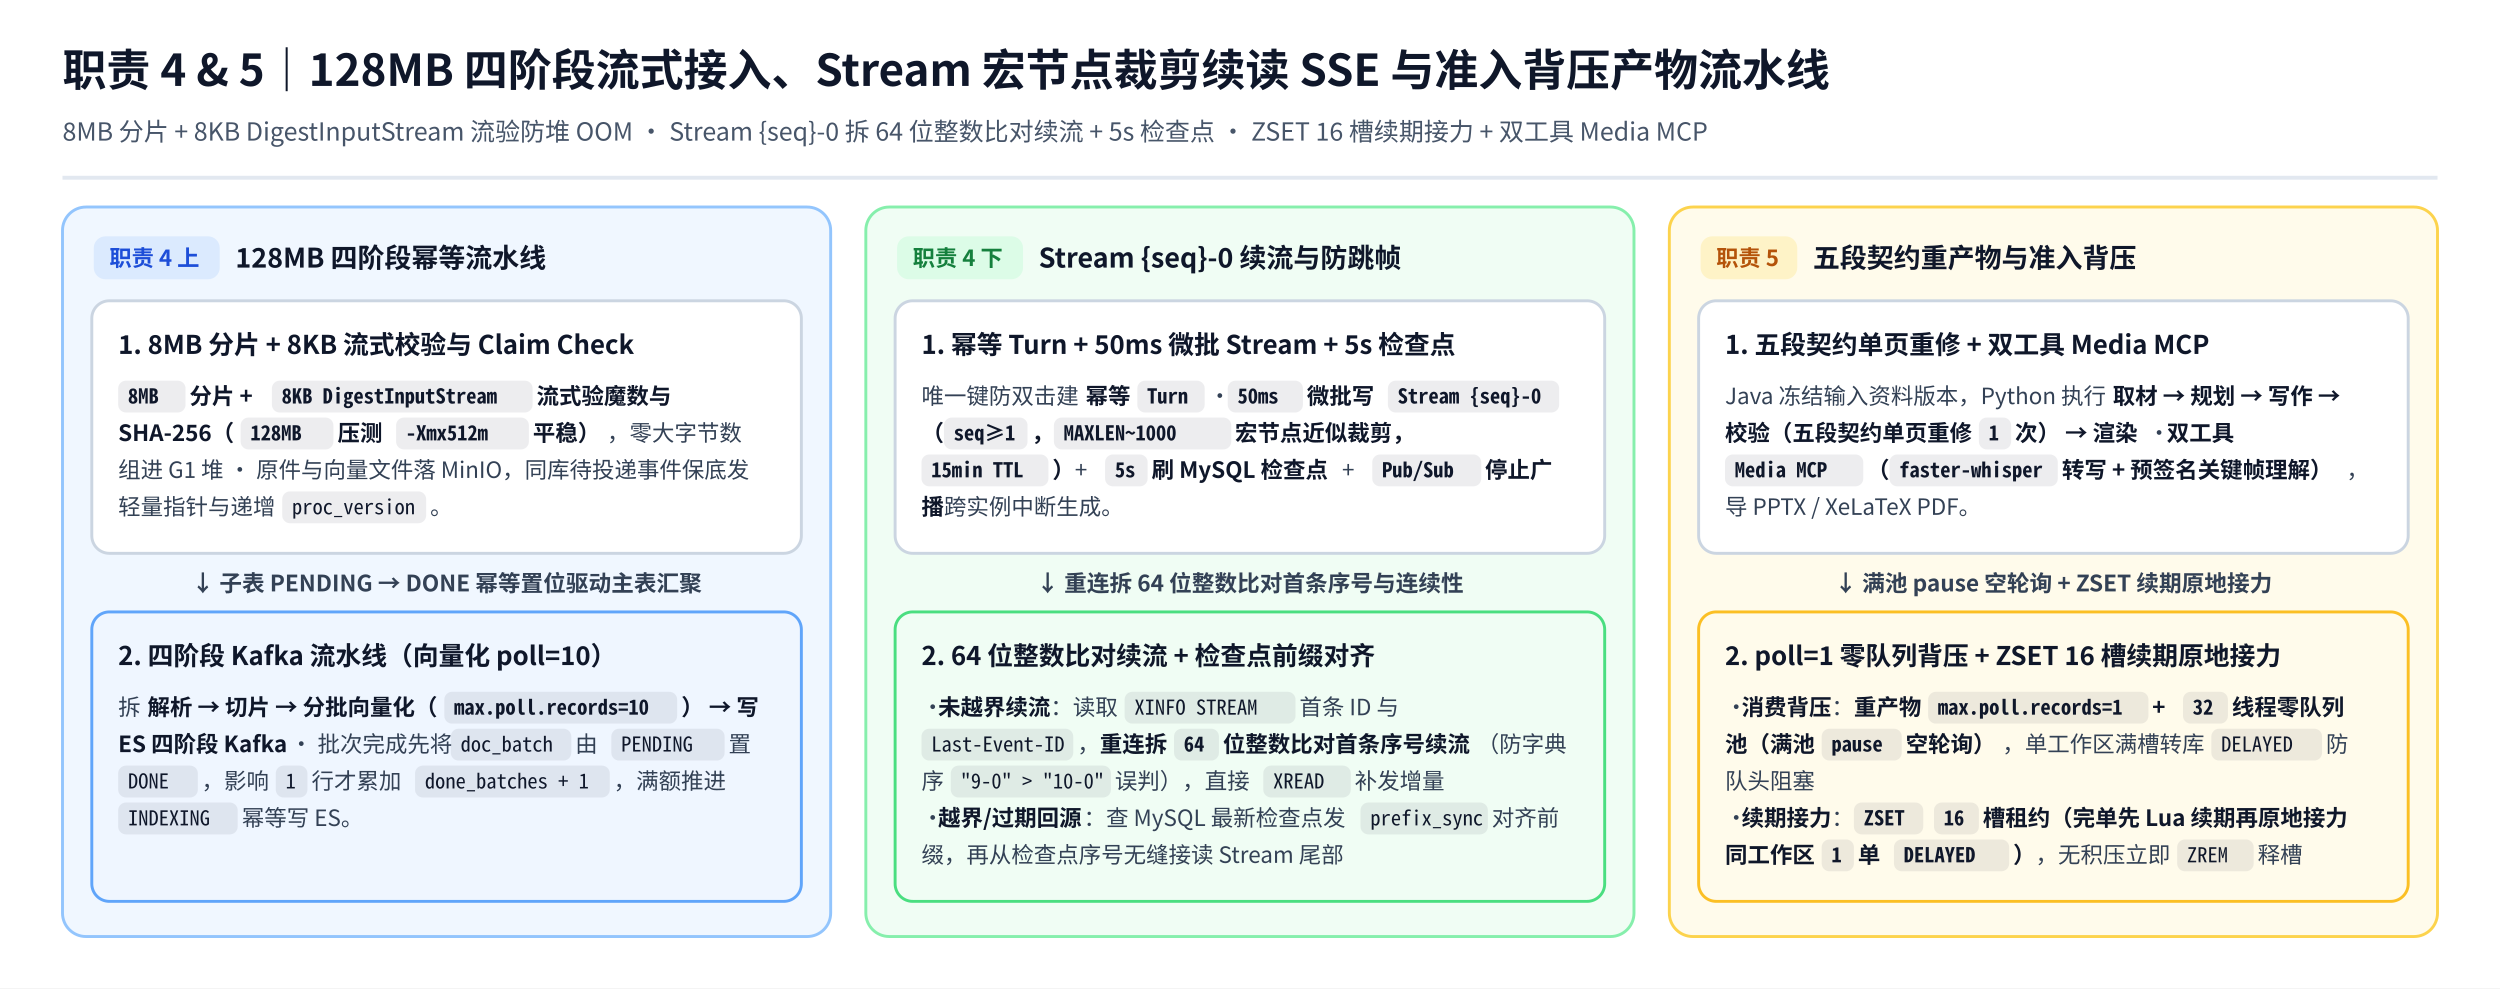
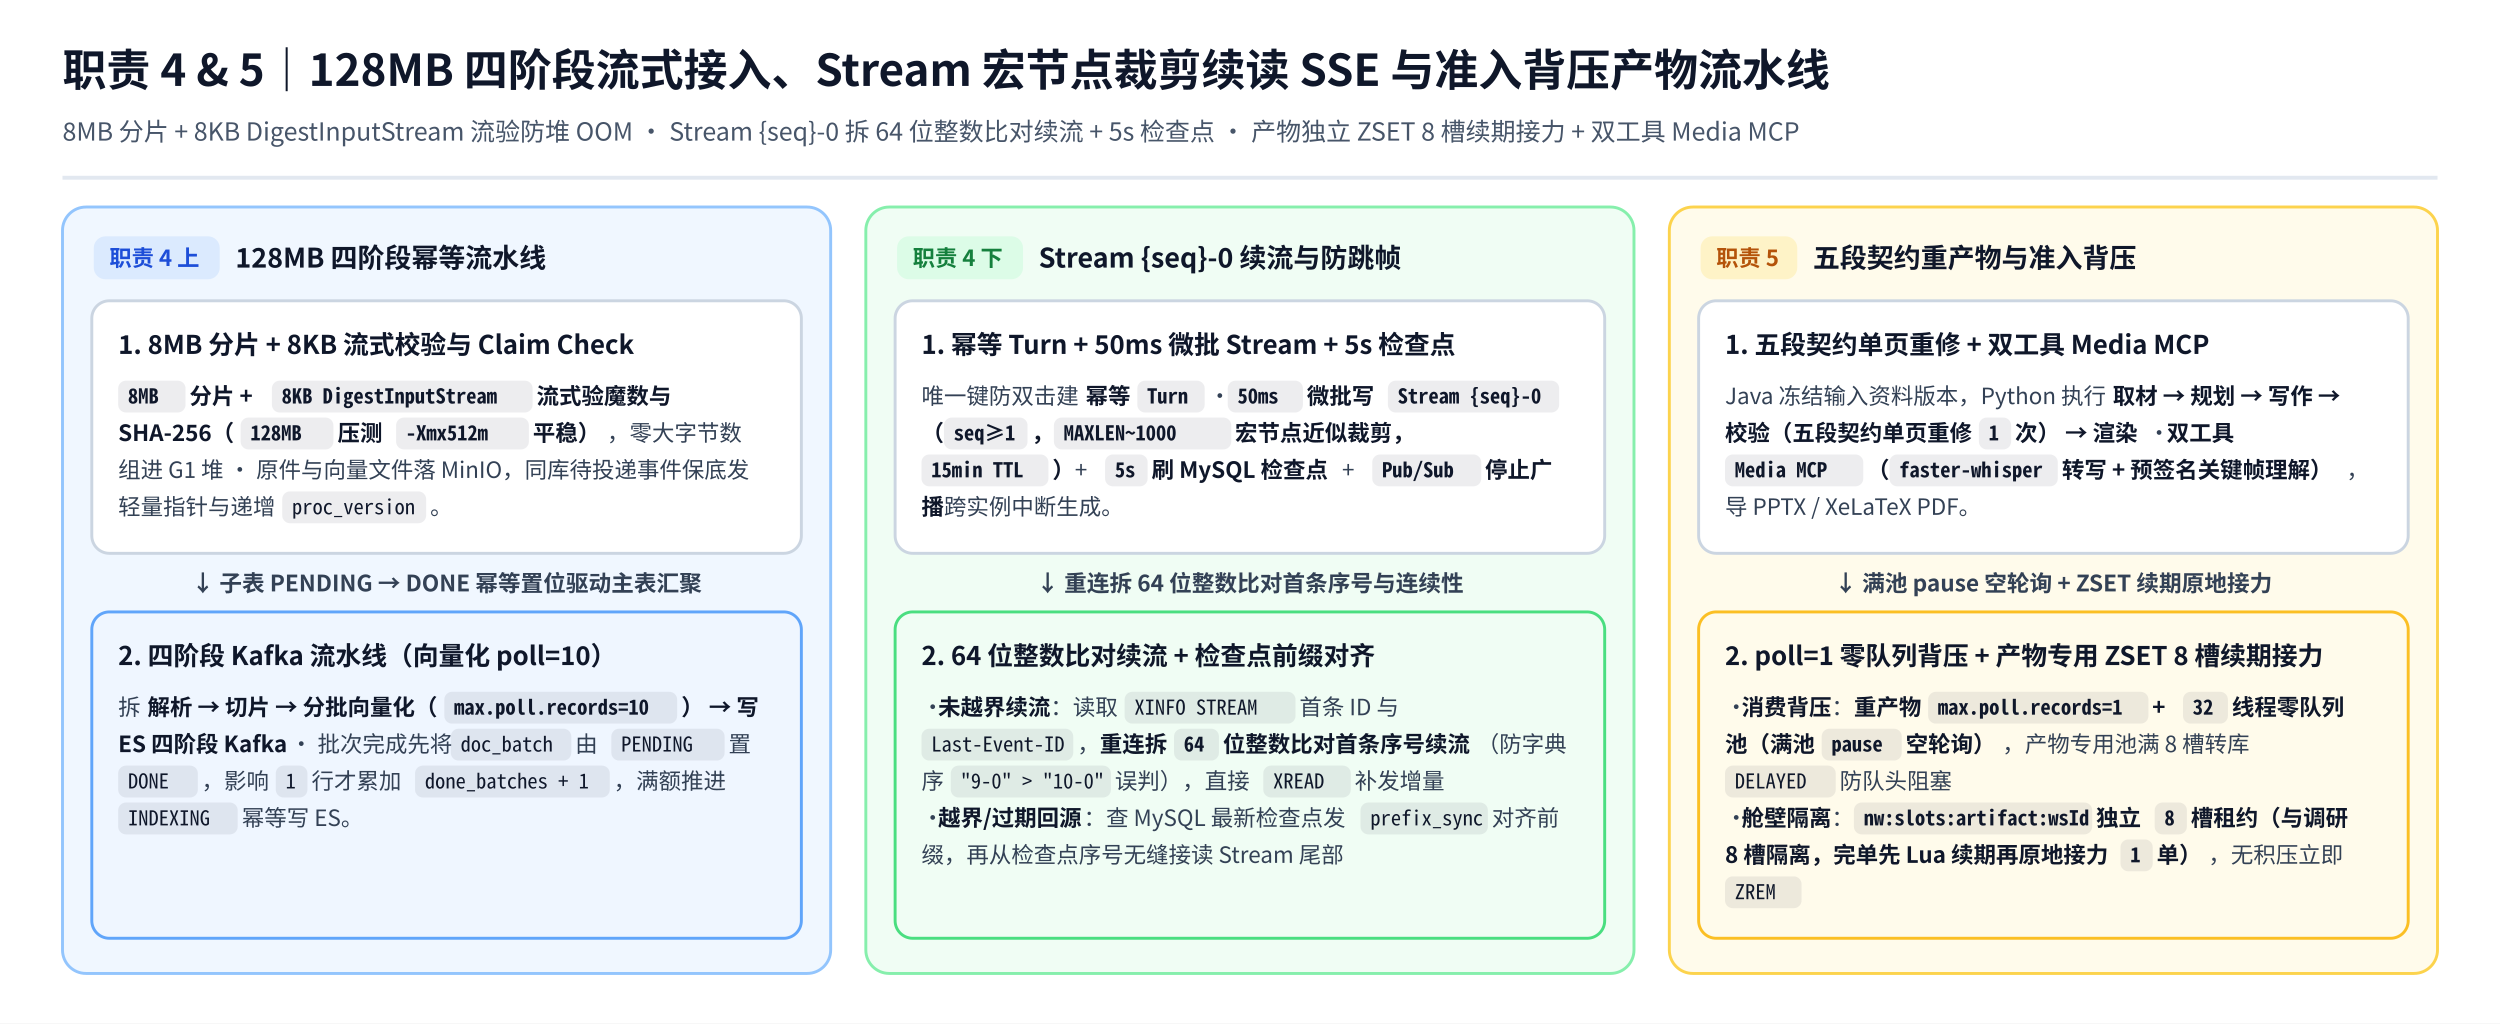
- <svg xmlns="http://www.w3.org/2000/svg" width="1280" height="506" viewBox="0 0 1280 506">
-   <rect x="0" y="0" width="1280" height="506" fill="#ffffff" />
+ <svg xmlns="http://www.w3.org/2000/svg" width="1280" height="524" viewBox="0 0 1280 524">
+   <rect x="0" y="0" width="1280" height="524" fill="#ffffff" />
  <line x1="32.0" y1="91.0" x2="1248.0" y2="91.0" stroke="#e2e8f0" stroke-width="2.0" />
-   <rect x="32.0" y="106.0" width="393.3" height="373.5" fill="#f0f7ff" stroke="#93c5fd" stroke-width="1.5" rx="12" ry="12" />
+   <rect x="32.0" y="106.0" width="393.3" height="392.4" fill="#f0f7ff" stroke="#93c5fd" stroke-width="1.5" rx="12" ry="12" />
  <rect x="48.0" y="121.0" width="64.5" height="22.0" fill="#dbeafe" rx="6" ry="6" />
  <rect x="47.0" y="154.0" width="363.3" height="129.3" fill="#ffffff" stroke="#cbd5e1" stroke-width="1.5" rx="9" ry="9" />
  <rect x="60.5" y="194.9" width="34.5" height="16.3" fill="#0f172a" fill-opacity="0.075" rx="4" ry="4" />
  <rect x="139.2" y="194.9" width="133.5" height="16.3" fill="#0f172a" fill-opacity="0.075" rx="4" ry="4" />
  <rect x="123.2" y="213.8" width="47.5" height="16.3" fill="#0f172a" fill-opacity="0.075" rx="4" ry="4" />
  <rect x="202.8" y="213.8" width="68.0" height="16.3" fill="#0f172a" fill-opacity="0.075" rx="4" ry="4" />
  <rect x="144.5" y="251.6" width="73.7" height="16.3" fill="#0f172a" fill-opacity="0.075" rx="4" ry="4" />
-   <rect x="47.0" y="313.3" width="363.3" height="148.2" fill="#eff6ff" stroke="#60a5fa" stroke-width="1.5" rx="9" ry="9" />
+   <rect x="47.0" y="313.3" width="363.3" height="167.1" fill="#eff6ff" stroke="#60a5fa" stroke-width="1.5" rx="9" ry="9" />
  <rect x="227.5" y="354.2" width="119.2" height="16.3" fill="#0f172a" fill-opacity="0.075" rx="4" ry="4" />
  <rect x="230.8" y="373.1" width="61.7" height="16.3" fill="#0f172a" fill-opacity="0.075" rx="4" ry="4" />
  <rect x="313.0" y="373.1" width="58.0" height="16.3" fill="#0f172a" fill-opacity="0.075" rx="4" ry="4" />
  <rect x="60.5" y="392.0" width="40.8" height="16.3" fill="#0f172a" fill-opacity="0.075" rx="4" ry="4" />
  <rect x="141.2" y="392.0" width="16.2" height="16.3" fill="#0f172a" fill-opacity="0.075" rx="4" ry="4" />
  <rect x="212.5" y="392.0" width="99.7" height="16.3" fill="#0f172a" fill-opacity="0.075" rx="4" ry="4" />
  <rect x="60.5" y="410.9" width="61.2" height="16.3" fill="#0f172a" fill-opacity="0.075" rx="4" ry="4" />
-   <rect x="443.3" y="106.0" width="393.3" height="373.5" fill="#f0fdf4" stroke="#86efac" stroke-width="1.5" rx="12" ry="12" />
+   <rect x="443.3" y="106.0" width="393.3" height="392.4" fill="#f0fdf4" stroke="#86efac" stroke-width="1.5" rx="12" ry="12" />
  <rect x="459.3" y="121.0" width="64.5" height="22.0" fill="#dcfce7" rx="6" ry="6" />
  <rect x="458.3" y="154.0" width="363.3" height="129.3" fill="#ffffff" stroke="#cbd5e1" stroke-width="1.5" rx="9" ry="9" />
  <rect x="582.3" y="194.9" width="34.5" height="16.3" fill="#0f172a" fill-opacity="0.075" rx="4" ry="4" />
  <rect x="628.6" y="194.9" width="38.5" height="16.3" fill="#0f172a" fill-opacity="0.075" rx="4" ry="4" />
  <rect x="710.6" y="194.9" width="87.7" height="16.3" fill="#0f172a" fill-opacity="0.075" rx="4" ry="4" />
  <rect x="483.3" y="213.8" width="42.8" height="16.3" fill="#0f172a" fill-opacity="0.075" rx="4" ry="4" />
  <rect x="539.6" y="213.8" width="90.8" height="16.3" fill="#0f172a" fill-opacity="0.075" rx="4" ry="4" />
  <rect x="471.8" y="232.7" width="65.0" height="16.3" fill="#0f172a" fill-opacity="0.075" rx="4" ry="4" />
  <rect x="565.8" y="232.7" width="21.8" height="16.3" fill="#0f172a" fill-opacity="0.075" rx="4" ry="4" />
  <rect x="702.6" y="232.7" width="55.8" height="16.3" fill="#0f172a" fill-opacity="0.075" rx="4" ry="4" />
-   <rect x="458.3" y="313.3" width="363.3" height="148.2" fill="#f0fdf4" stroke="#4ade80" stroke-width="1.5" rx="9" ry="9" />
+   <rect x="458.3" y="313.3" width="363.3" height="167.1" fill="#f0fdf4" stroke="#4ade80" stroke-width="1.5" rx="9" ry="9" />
  <rect x="575.8" y="354.2" width="87.5" height="16.3" fill="#0f172a" fill-opacity="0.075" rx="4" ry="4" />
  <rect x="471.8" y="373.1" width="77.7" height="16.3" fill="#0f172a" fill-opacity="0.075" rx="4" ry="4" />
  <rect x="601.1" y="373.1" width="23.0" height="16.3" fill="#0f172a" fill-opacity="0.075" rx="4" ry="4" />
  <rect x="486.8" y="392.0" width="82.0" height="16.3" fill="#0f172a" fill-opacity="0.075" rx="4" ry="4" />
  <rect x="646.8" y="392.0" width="44.8" height="16.3" fill="#0f172a" fill-opacity="0.075" rx="4" ry="4" />
  <rect x="696.6" y="410.9" width="65.2" height="16.3" fill="#0f172a" fill-opacity="0.075" rx="4" ry="4" />
-   <rect x="854.7" y="106.0" width="393.3" height="373.5" fill="#fffbeb" stroke="#fcd34d" stroke-width="1.5" rx="12" ry="12" />
+   <rect x="854.7" y="106.0" width="393.3" height="392.4" fill="#fffbeb" stroke="#fcd34d" stroke-width="1.5" rx="12" ry="12" />
  <rect x="870.7" y="121.0" width="49.5" height="22.0" fill="#fef3c7" rx="6" ry="6" />
  <rect x="869.7" y="154.0" width="363.3" height="129.3" fill="#ffffff" stroke="#cbd5e1" stroke-width="1.5" rx="9" ry="9" />
  <rect x="1013.2" y="213.8" width="16.5" height="16.3" fill="#0f172a" fill-opacity="0.075" rx="4" ry="4" />
  <rect x="883.2" y="232.7" width="70.8" height="16.3" fill="#0f172a" fill-opacity="0.075" rx="4" ry="4" />
  <rect x="967.4" y="232.7" width="86.2" height="16.3" fill="#0f172a" fill-opacity="0.075" rx="4" ry="4" />
-   <rect x="869.7" y="313.3" width="363.3" height="148.2" fill="#fffbeb" stroke="#fbbf24" stroke-width="1.5" rx="9" ry="9" />
+   <rect x="869.7" y="313.3" width="363.3" height="167.1" fill="#fffbeb" stroke="#fbbf24" stroke-width="1.5" rx="9" ry="9" />
  <rect x="987.2" y="354.2" width="112.8" height="16.3" fill="#0f172a" fill-opacity="0.075" rx="4" ry="4" />
  <rect x="1117.7" y="354.2" width="23.0" height="16.3" fill="#0f172a" fill-opacity="0.075" rx="4" ry="4" />
  <rect x="932.7" y="373.1" width="41.0" height="16.3" fill="#0f172a" fill-opacity="0.075" rx="4" ry="4" />
-   <rect x="1132.2" y="373.1" width="56.7" height="16.3" fill="#0f172a" fill-opacity="0.075" rx="4" ry="4" />
-   <rect x="949.2" y="410.9" width="35.5" height="16.3" fill="#0f172a" fill-opacity="0.075" rx="4" ry="4" />
-   <rect x="990.2" y="410.9" width="23.0" height="16.3" fill="#0f172a" fill-opacity="0.075" rx="4" ry="4" />
-   <rect x="932.7" y="429.8" width="16.5" height="16.3" fill="#0f172a" fill-opacity="0.075" rx="4" ry="4" />
-   <rect x="969.7" y="429.8" width="59.0" height="16.3" fill="#0f172a" fill-opacity="0.075" rx="4" ry="4" />
-   <rect x="1114.7" y="429.8" width="39.2" height="16.3" fill="#0f172a" fill-opacity="0.075" rx="4" ry="4" />
+   <rect x="883.2" y="392.0" width="56.7" height="16.3" fill="#0f172a" fill-opacity="0.075" rx="4" ry="4" />
+   <rect x="949.2" y="410.9" width="122.0" height="16.3" fill="#0f172a" fill-opacity="0.075" rx="4" ry="4" />
+   <rect x="1103.2" y="410.9" width="16.5" height="16.3" fill="#0f172a" fill-opacity="0.075" rx="4" ry="4" />
+   <rect x="1085.7" y="429.8" width="16.5" height="16.3" fill="#0f172a" fill-opacity="0.075" rx="4" ry="4" />
+   <rect x="883.2" y="448.7" width="39.2" height="16.3" fill="#0f172a" fill-opacity="0.075" rx="4" ry="4" />
  <text x="32.0" y="44.0" font-family="Noto Sans CJK SC, Noto Sans SC, PingFang SC, Microsoft YaHei, sans-serif" font-size="22.5px" font-weight="800" fill="#0f172a">职责 4 &amp; 5｜128MB 四阶段流式接入、Stream 宏节点裁剪续读 SSE 与准入背压产物流水线</text>
-   <text x="32.0" y="72.0" font-family="Noto Sans CJK SC, Noto Sans SC, PingFang SC, Microsoft YaHei, sans-serif" font-size="12.8px" font-weight="500" fill="#475569">8MB 分片 + 8KB DigestInputStream 流验防堆 OOM · Stream {seq}-0 拆 64 位整数比对续流 + 5s 检查点 · ZSET 16 槽续期接力 + 双工具 Media MCP</text>
+   <text x="32.0" y="72.0" font-family="Noto Sans CJK SC, Noto Sans SC, PingFang SC, Microsoft YaHei, sans-serif" font-size="12.8px" font-weight="500" fill="#475569">8MB 分片 + 8KB DigestInputStream 流验防堆 OOM · Stream {seq}-0 拆 64 位整数比对续流 + 5s 检查点 · 产物独立 ZSET 8 槽续期接力 + 双工具 Media MCP</text>
  <text x="56.0" y="136.2" font-family="Noto Sans CJK SC, Noto Sans SC, PingFang SC, Microsoft YaHei, sans-serif" font-size="11.4px" font-weight="700" fill="#1d4ed8">职责 4 上</text>
  <text x="120.5" y="137.0" font-family="Noto Sans CJK SC, Noto Sans SC, PingFang SC, Microsoft YaHei, sans-serif" font-size="13.8px" font-weight="700" fill="#0f172a">128MB 四阶段幂等流水线</text>
  <text x="60.5" y="181.2" font-family="Noto Sans CJK SC, Noto Sans SC, PingFang SC, Microsoft YaHei, sans-serif" font-size="13.2px" font-weight="700" fill="#0f172a">1. 8MB 分片 + 8KB 流式校验与 Claim Check</text>
  <text x="65.5" y="206.6" font-family="Noto Sans Mono CJK SC, JetBrains Mono, Consolas, monospace" font-size="10.5px" font-weight="700" fill="#0f172a">8MB</text>
  <text x="97.0" y="206.9" font-family="Noto Sans CJK SC, Noto Sans SC, PingFang SC, Microsoft YaHei, sans-serif" font-size="11.5px" font-weight="700" fill="#0f172a"> 分片 + </text>
  <text x="144.2" y="206.6" font-family="Noto Sans Mono CJK SC, JetBrains Mono, Consolas, monospace" font-size="10.5px" font-weight="700" fill="#0f172a">8KB DigestInputStream</text>
  <text x="274.7" y="206.9" font-family="Noto Sans CJK SC, Noto Sans SC, PingFang SC, Microsoft YaHei, sans-serif" font-size="11.5px" font-weight="700" fill="#0f172a"> 流式验魔数与 </text>
  <text x="60.5" y="225.8" font-family="Noto Sans CJK SC, Noto Sans SC, PingFang SC, Microsoft YaHei, sans-serif" font-size="11.5px" font-weight="700" fill="#0f172a">SHA-256（</text>
  <text x="128.2" y="225.5" font-family="Noto Sans Mono CJK SC, JetBrains Mono, Consolas, monospace" font-size="10.5px" font-weight="700" fill="#0f172a">128MB</text>
  <text x="172.8" y="225.8" font-family="Noto Sans CJK SC, Noto Sans SC, PingFang SC, Microsoft YaHei, sans-serif" font-size="11.5px" font-weight="700" fill="#0f172a"> 压测 </text>
  <text x="207.8" y="225.5" font-family="Noto Sans Mono CJK SC, JetBrains Mono, Consolas, monospace" font-size="10.5px" font-weight="700" fill="#0f172a">-Xmx512m</text>
  <text x="272.8" y="225.8" font-family="Noto Sans CJK SC, Noto Sans SC, PingFang SC, Microsoft YaHei, sans-serif" font-size="11.5px" font-weight="700" fill="#0f172a"> 平稳）</text>
  <text x="310.8" y="225.8" font-family="Noto Sans CJK SC, Noto Sans SC, PingFang SC, Microsoft YaHei, sans-serif" font-size="11.5px" font-weight="400" fill="#334155">，零大字节数</text>
  <text x="60.5" y="244.7" font-family="Noto Sans CJK SC, Noto Sans SC, PingFang SC, Microsoft YaHei, sans-serif" font-size="11.5px" font-weight="400" fill="#334155">组进 G1 堆 · 原件与向量文件落 MinIO，同库待投递事件保底发</text>
  <text x="60.5" y="263.6" font-family="Noto Sans CJK SC, Noto Sans SC, PingFang SC, Microsoft YaHei, sans-serif" font-size="11.5px" font-weight="400" fill="#334155">轻量指针与递增 </text>
  <text x="149.5" y="263.3" font-family="Noto Sans Mono CJK SC, JetBrains Mono, Consolas, monospace" font-size="10.5px" font-weight="400" fill="#0f172a">proc_version</text>
  <text x="220.2" y="263.6" font-family="Noto Sans CJK SC, Noto Sans SC, PingFang SC, Microsoft YaHei, sans-serif" font-size="11.5px" font-weight="400" fill="#334155">。</text>
  <text x="228.7" y="302.8" font-family="Noto Sans CJK SC, Noto Sans SC, PingFang SC, Microsoft YaHei, sans-serif" font-size="11.6px" font-weight="700" fill="#334155" text-anchor="middle">↓ 子表 PENDING → DONE 幂等置位驱动主表汇聚</text>
  <text x="60.5" y="340.5" font-family="Noto Sans CJK SC, Noto Sans SC, PingFang SC, Microsoft YaHei, sans-serif" font-size="13.2px" font-weight="700" fill="#0f172a">2. 四阶段 Kafka 流水线（向量化 poll=10）</text>
  <text x="60.5" y="366.2" font-family="Noto Sans CJK SC, Noto Sans SC, PingFang SC, Microsoft YaHei, sans-serif" font-size="11.5px" font-weight="400" fill="#334155">拆 </text>
  <text x="75.5" y="366.2" font-family="Noto Sans CJK SC, Noto Sans SC, PingFang SC, Microsoft YaHei, sans-serif" font-size="11.5px" font-weight="700" fill="#0f172a">解析 → 切片 → 分批向量化（</text>
  <text x="232.5" y="365.9" font-family="Noto Sans Mono CJK SC, JetBrains Mono, Consolas, monospace" font-size="10.5px" font-weight="700" fill="#0f172a">max.poll.records=10</text>
  <text x="348.8" y="366.2" font-family="Noto Sans CJK SC, Noto Sans SC, PingFang SC, Microsoft YaHei, sans-serif" font-size="11.5px" font-weight="700" fill="#0f172a">） → 写</text>
  <text x="60.5" y="385.1" font-family="Noto Sans CJK SC, Noto Sans SC, PingFang SC, Microsoft YaHei, sans-serif" font-size="11.5px" font-weight="700" fill="#0f172a">ES 四阶段 Kafka</text>
  <text x="148.5" y="385.1" font-family="Noto Sans CJK SC, Noto Sans SC, PingFang SC, Microsoft YaHei, sans-serif" font-size="11.5px" font-weight="400" fill="#334155"> · 批次完成先将 </text>
  <text x="235.8" y="384.8" font-family="Noto Sans Mono CJK SC, JetBrains Mono, Consolas, monospace" font-size="10.5px" font-weight="400" fill="#0f172a">doc_batch</text>
  <text x="294.5" y="385.1" font-family="Noto Sans CJK SC, Noto Sans SC, PingFang SC, Microsoft YaHei, sans-serif" font-size="11.5px" font-weight="400" fill="#334155"> 由 </text>
  <text x="318.0" y="384.8" font-family="Noto Sans Mono CJK SC, JetBrains Mono, Consolas, monospace" font-size="10.5px" font-weight="400" fill="#0f172a">PENDING</text>
  <text x="373.0" y="385.1" font-family="Noto Sans CJK SC, Noto Sans SC, PingFang SC, Microsoft YaHei, sans-serif" font-size="11.5px" font-weight="400" fill="#334155"> 置</text>
  <text x="65.5" y="403.7" font-family="Noto Sans Mono CJK SC, JetBrains Mono, Consolas, monospace" font-size="10.5px" font-weight="400" fill="#0f172a">DONE</text>
  <text x="103.2" y="404.0" font-family="Noto Sans CJK SC, Noto Sans SC, PingFang SC, Microsoft YaHei, sans-serif" font-size="11.5px" font-weight="400" fill="#334155">，影响 </text>
  <text x="146.2" y="403.7" font-family="Noto Sans Mono CJK SC, JetBrains Mono, Consolas, monospace" font-size="10.5px" font-weight="400" fill="#0f172a">1</text>
  <text x="159.5" y="404.0" font-family="Noto Sans CJK SC, Noto Sans SC, PingFang SC, Microsoft YaHei, sans-serif" font-size="11.5px" font-weight="400" fill="#334155"> 行才累加 </text>
  <text x="217.5" y="403.7" font-family="Noto Sans Mono CJK SC, JetBrains Mono, Consolas, monospace" font-size="10.5px" font-weight="400" fill="#0f172a">done_batches + 1</text>
  <text x="314.2" y="404.0" font-family="Noto Sans CJK SC, Noto Sans SC, PingFang SC, Microsoft YaHei, sans-serif" font-size="11.5px" font-weight="400" fill="#334155">，满额推进 </text>
  <text x="65.5" y="422.6" font-family="Noto Sans Mono CJK SC, JetBrains Mono, Consolas, monospace" font-size="10.5px" font-weight="400" fill="#0f172a">INDEXING</text>
  <text x="123.8" y="422.9" font-family="Noto Sans CJK SC, Noto Sans SC, PingFang SC, Microsoft YaHei, sans-serif" font-size="11.5px" font-weight="400" fill="#334155"> 幂等写 ES。</text>
  <text x="467.3" y="136.2" font-family="Noto Sans CJK SC, Noto Sans SC, PingFang SC, Microsoft YaHei, sans-serif" font-size="11.4px" font-weight="700" fill="#15803d">职责 4 下</text>
  <text x="531.8" y="137.0" font-family="Noto Sans CJK SC, Noto Sans SC, PingFang SC, Microsoft YaHei, sans-serif" font-size="13.8px" font-weight="700" fill="#0f172a">Stream {seq}-0 续流与防跳帧</text>
  <text x="471.8" y="181.2" font-family="Noto Sans CJK SC, Noto Sans SC, PingFang SC, Microsoft YaHei, sans-serif" font-size="13.2px" font-weight="700" fill="#0f172a">1. 幂等 Turn + 50ms 微批 Stream + 5s 检查点</text>
  <text x="471.8" y="206.9" font-family="Noto Sans CJK SC, Noto Sans SC, PingFang SC, Microsoft YaHei, sans-serif" font-size="11.5px" font-weight="400" fill="#334155">唯一键防双击建 </text>
  <text x="555.8" y="206.9" font-family="Noto Sans CJK SC, Noto Sans SC, PingFang SC, Microsoft YaHei, sans-serif" font-size="11.5px" font-weight="700" fill="#0f172a">幂等 </text>
  <text x="587.3" y="206.6" font-family="Noto Sans Mono CJK SC, JetBrains Mono, Consolas, monospace" font-size="10.5px" font-weight="700" fill="#0f172a">Turn</text>
  <text x="618.8" y="206.9" font-family="Noto Sans CJK SC, Noto Sans SC, PingFang SC, Microsoft YaHei, sans-serif" font-size="11.5px" font-weight="400" fill="#334155"> · </text>
  <text x="633.6" y="206.6" font-family="Noto Sans Mono CJK SC, JetBrains Mono, Consolas, monospace" font-size="10.5px" font-weight="700" fill="#0f172a">50ms</text>
  <text x="669.1" y="206.9" font-family="Noto Sans CJK SC, Noto Sans SC, PingFang SC, Microsoft YaHei, sans-serif" font-size="11.5px" font-weight="700" fill="#0f172a"> 微批写 </text>
  <text x="715.6" y="206.6" font-family="Noto Sans Mono CJK SC, JetBrains Mono, Consolas, monospace" font-size="10.5px" font-weight="700" fill="#0f172a">Stream {seq}-0</text>
  <text x="471.8" y="225.8" font-family="Noto Sans CJK SC, Noto Sans SC, PingFang SC, Microsoft YaHei, sans-serif" font-size="11.5px" font-weight="700" fill="#0f172a">（</text>
  <text x="488.3" y="225.5" font-family="Noto Sans Mono CJK SC, JetBrains Mono, Consolas, monospace" font-size="10.5px" font-weight="700" fill="#0f172a">seq≥1</text>
  <text x="528.1" y="225.8" font-family="Noto Sans CJK SC, Noto Sans SC, PingFang SC, Microsoft YaHei, sans-serif" font-size="11.5px" font-weight="700" fill="#0f172a">，</text>
  <text x="544.6" y="225.5" font-family="Noto Sans Mono CJK SC, JetBrains Mono, Consolas, monospace" font-size="10.5px" font-weight="700" fill="#0f172a">MAXLEN~1000</text>
  <text x="632.3" y="225.8" font-family="Noto Sans CJK SC, Noto Sans SC, PingFang SC, Microsoft YaHei, sans-serif" font-size="11.5px" font-weight="700" fill="#0f172a"> 宏节点近似裁剪，</text>
  <text x="476.8" y="244.4" font-family="Noto Sans Mono CJK SC, JetBrains Mono, Consolas, monospace" font-size="10.5px" font-weight="700" fill="#0f172a">15min TTL</text>
  <text x="538.8" y="244.7" font-family="Noto Sans CJK SC, Noto Sans SC, PingFang SC, Microsoft YaHei, sans-serif" font-size="11.5px" font-weight="700" fill="#0f172a">）</text>
  <text x="550.3" y="244.7" font-family="Noto Sans CJK SC, Noto Sans SC, PingFang SC, Microsoft YaHei, sans-serif" font-size="11.5px" font-weight="400" fill="#334155"> + </text>
  <text x="570.8" y="244.4" font-family="Noto Sans Mono CJK SC, JetBrains Mono, Consolas, monospace" font-size="10.5px" font-weight="700" fill="#0f172a">5s</text>
  <text x="589.6" y="244.7" font-family="Noto Sans CJK SC, Noto Sans SC, PingFang SC, Microsoft YaHei, sans-serif" font-size="11.5px" font-weight="700" fill="#0f172a"> 刷 MySQL 检查点</text>
  <text x="687.1" y="244.7" font-family="Noto Sans CJK SC, Noto Sans SC, PingFang SC, Microsoft YaHei, sans-serif" font-size="11.5px" font-weight="400" fill="#334155"> + </text>
  <text x="707.6" y="244.4" font-family="Noto Sans Mono CJK SC, JetBrains Mono, Consolas, monospace" font-size="10.5px" font-weight="700" fill="#0f172a">Pub/Sub</text>
  <text x="760.3" y="244.7" font-family="Noto Sans CJK SC, Noto Sans SC, PingFang SC, Microsoft YaHei, sans-serif" font-size="11.5px" font-weight="700" fill="#0f172a"> 停止广</text>
  <text x="471.8" y="263.6" font-family="Noto Sans CJK SC, Noto Sans SC, PingFang SC, Microsoft YaHei, sans-serif" font-size="11.5px" font-weight="700" fill="#0f172a">播</text>
  <text x="483.3" y="263.6" font-family="Noto Sans CJK SC, Noto Sans SC, PingFang SC, Microsoft YaHei, sans-serif" font-size="11.5px" font-weight="400" fill="#334155">跨实例中断生成。</text>
  <text x="640.0" y="302.8" font-family="Noto Sans CJK SC, Noto Sans SC, PingFang SC, Microsoft YaHei, sans-serif" font-size="11.6px" font-weight="700" fill="#334155" text-anchor="middle">↓ 重连拆 64 位整数比对首条序号与连续性</text>
  <text x="471.8" y="340.5" font-family="Noto Sans CJK SC, Noto Sans SC, PingFang SC, Microsoft YaHei, sans-serif" font-size="13.2px" font-weight="700" fill="#0f172a">2. 64 位整数比对续流 + 检查点前缀对齐</text>
  <text x="471.8" y="366.2" font-family="Noto Sans CJK SC, Noto Sans SC, PingFang SC, Microsoft YaHei, sans-serif" font-size="11.5px" font-weight="400" fill="#334155">• </text>
  <text x="480.3" y="366.2" font-family="Noto Sans CJK SC, Noto Sans SC, PingFang SC, Microsoft YaHei, sans-serif" font-size="11.5px" font-weight="700" fill="#0f172a">未越界续流</text>
  <text x="537.8" y="366.2" font-family="Noto Sans CJK SC, Noto Sans SC, PingFang SC, Microsoft YaHei, sans-serif" font-size="11.5px" font-weight="400" fill="#334155">：读取 </text>
  <text x="580.8" y="365.9" font-family="Noto Sans Mono CJK SC, JetBrains Mono, Consolas, monospace" font-size="10.5px" font-weight="400" fill="#0f172a">XINFO STREAM</text>
  <text x="665.3" y="366.2" font-family="Noto Sans CJK SC, Noto Sans SC, PingFang SC, Microsoft YaHei, sans-serif" font-size="11.5px" font-weight="400" fill="#334155"> 首条 ID 与 </text>
  <text x="476.8" y="384.8" font-family="Noto Sans Mono CJK SC, JetBrains Mono, Consolas, monospace" font-size="10.5px" font-weight="400" fill="#0f172a">Last-Event-ID</text>
  <text x="551.6" y="385.1" font-family="Noto Sans CJK SC, Noto Sans SC, PingFang SC, Microsoft YaHei, sans-serif" font-size="11.5px" font-weight="400" fill="#334155">，</text>
  <text x="563.1" y="385.1" font-family="Noto Sans CJK SC, Noto Sans SC, PingFang SC, Microsoft YaHei, sans-serif" font-size="11.5px" font-weight="700" fill="#0f172a">重连拆 </text>
  <text x="606.1" y="384.8" font-family="Noto Sans Mono CJK SC, JetBrains Mono, Consolas, monospace" font-size="10.5px" font-weight="700" fill="#0f172a">64</text>
  <text x="626.1" y="385.1" font-family="Noto Sans CJK SC, Noto Sans SC, PingFang SC, Microsoft YaHei, sans-serif" font-size="11.5px" font-weight="700" fill="#0f172a"> 位整数比对首条序号续流</text>
  <text x="756.1" y="385.1" font-family="Noto Sans CJK SC, Noto Sans SC, PingFang SC, Microsoft YaHei, sans-serif" font-size="11.5px" font-weight="400" fill="#334155">（防字典</text>
  <text x="471.8" y="404.0" font-family="Noto Sans CJK SC, Noto Sans SC, PingFang SC, Microsoft YaHei, sans-serif" font-size="11.5px" font-weight="400" fill="#334155">序 </text>
  <text x="491.8" y="403.7" font-family="Noto Sans Mono CJK SC, JetBrains Mono, Consolas, monospace" font-size="10.5px" font-weight="400" fill="#0f172a">"9-0" &gt; "10-0"</text>
  <text x="570.8" y="404.0" font-family="Noto Sans CJK SC, Noto Sans SC, PingFang SC, Microsoft YaHei, sans-serif" font-size="11.5px" font-weight="400" fill="#334155"> 误判），直接 </text>
  <text x="651.8" y="403.7" font-family="Noto Sans Mono CJK SC, JetBrains Mono, Consolas, monospace" font-size="10.5px" font-weight="400" fill="#0f172a">XREAD</text>
  <text x="693.6" y="404.0" font-family="Noto Sans CJK SC, Noto Sans SC, PingFang SC, Microsoft YaHei, sans-serif" font-size="11.5px" font-weight="400" fill="#334155"> 补发增量</text>
  <text x="471.8" y="422.9" font-family="Noto Sans CJK SC, Noto Sans SC, PingFang SC, Microsoft YaHei, sans-serif" font-size="11.5px" font-weight="400" fill="#334155">• </text>
  <text x="480.3" y="422.9" font-family="Noto Sans CJK SC, Noto Sans SC, PingFang SC, Microsoft YaHei, sans-serif" font-size="11.5px" font-weight="700" fill="#0f172a">越界/过期回源</text>
  <text x="554.8" y="422.9" font-family="Noto Sans CJK SC, Noto Sans SC, PingFang SC, Microsoft YaHei, sans-serif" font-size="11.5px" font-weight="400" fill="#334155">：查 MySQL 最新检查点发 </text>
  <text x="701.6" y="422.6" font-family="Noto Sans Mono CJK SC, JetBrains Mono, Consolas, monospace" font-size="10.5px" font-weight="400" fill="#0f172a">prefix_sync</text>
  <text x="763.8" y="422.9" font-family="Noto Sans CJK SC, Noto Sans SC, PingFang SC, Microsoft YaHei, sans-serif" font-size="11.5px" font-weight="400" fill="#334155"> 对齐前</text>
  <text x="471.8" y="441.8" font-family="Noto Sans CJK SC, Noto Sans SC, PingFang SC, Microsoft YaHei, sans-serif" font-size="11.5px" font-weight="400" fill="#334155">缀，再从检查点序号无缝接读 Stream 尾部</text>
  <text x="878.7" y="136.2" font-family="Noto Sans CJK SC, Noto Sans SC, PingFang SC, Microsoft YaHei, sans-serif" font-size="11.4px" font-weight="700" fill="#b45309">职责 5</text>
  <text x="928.2" y="137.0" font-family="Noto Sans CJK SC, Noto Sans SC, PingFang SC, Microsoft YaHei, sans-serif" font-size="13.8px" font-weight="700" fill="#0f172a">五段契约重产物与准入背压</text>
  <text x="883.2" y="181.2" font-family="Noto Sans CJK SC, Noto Sans SC, PingFang SC, Microsoft YaHei, sans-serif" font-size="13.2px" font-weight="700" fill="#0f172a">1. 五段契约单页重修 + 双工具 Media MCP</text>
  <text x="883.2" y="206.9" font-family="Noto Sans CJK SC, Noto Sans SC, PingFang SC, Microsoft YaHei, sans-serif" font-size="11.5px" font-weight="400" fill="#334155">Java 冻结输入资料版本，Python 执行 </text>
  <text x="1081.7" y="206.9" font-family="Noto Sans CJK SC, Noto Sans SC, PingFang SC, Microsoft YaHei, sans-serif" font-size="11.5px" font-weight="700" fill="#0f172a">取材 → 规划 → 写作 → </text>
  <text x="883.2" y="225.8" font-family="Noto Sans CJK SC, Noto Sans SC, PingFang SC, Microsoft YaHei, sans-serif" font-size="11.5px" font-weight="700" fill="#0f172a">校验（五段契约单页重修 </text>
  <text x="1018.2" y="225.5" font-family="Noto Sans Mono CJK SC, JetBrains Mono, Consolas, monospace" font-size="10.5px" font-weight="700" fill="#0f172a">1</text>
  <text x="1031.7" y="225.8" font-family="Noto Sans CJK SC, Noto Sans SC, PingFang SC, Microsoft YaHei, sans-serif" font-size="11.5px" font-weight="700" fill="#0f172a"> 次） → 渲染</text>
  <text x="1099.7" y="225.8" font-family="Noto Sans CJK SC, Noto Sans SC, PingFang SC, Microsoft YaHei, sans-serif" font-size="11.5px" font-weight="400" fill="#334155"> · </text>
  <text x="1109.4" y="225.8" font-family="Noto Sans CJK SC, Noto Sans SC, PingFang SC, Microsoft YaHei, sans-serif" font-size="11.5px" font-weight="700" fill="#0f172a">双工具 </text>
  <text x="888.2" y="244.4" font-family="Noto Sans Mono CJK SC, JetBrains Mono, Consolas, monospace" font-size="10.5px" font-weight="700" fill="#0f172a">Media MCP</text>
  <text x="955.9" y="244.7" font-family="Noto Sans CJK SC, Noto Sans SC, PingFang SC, Microsoft YaHei, sans-serif" font-size="11.5px" font-weight="700" fill="#0f172a">（</text>
  <text x="972.4" y="244.4" font-family="Noto Sans Mono CJK SC, JetBrains Mono, Consolas, monospace" font-size="10.5px" font-weight="700" fill="#0f172a">faster-whisper</text>
  <text x="1055.7" y="244.7" font-family="Noto Sans CJK SC, Noto Sans SC, PingFang SC, Microsoft YaHei, sans-serif" font-size="11.5px" font-weight="700" fill="#0f172a"> 转写 + 预签名关键帧理解）</text>
  <text x="1201.4" y="244.7" font-family="Noto Sans CJK SC, Noto Sans SC, PingFang SC, Microsoft YaHei, sans-serif" font-size="11.5px" font-weight="400" fill="#334155">，</text>
  <text x="883.2" y="263.6" font-family="Noto Sans CJK SC, Noto Sans SC, PingFang SC, Microsoft YaHei, sans-serif" font-size="11.5px" font-weight="400" fill="#334155">导 PPTX / XeLaTeX PDF。</text>
  <text x="1051.3" y="302.8" font-family="Noto Sans CJK SC, Noto Sans SC, PingFang SC, Microsoft YaHei, sans-serif" font-size="11.6px" font-weight="700" fill="#334155" text-anchor="middle">↓ 满池 pause 空轮询 + ZSET 续期原地接力</text>
-   <text x="883.2" y="340.5" font-family="Noto Sans CJK SC, Noto Sans SC, PingFang SC, Microsoft YaHei, sans-serif" font-size="13.2px" font-weight="700" fill="#0f172a">2. poll=1 零队列背压 + ZSET 16 槽续期原地接力</text>
+   <text x="883.2" y="340.5" font-family="Noto Sans CJK SC, Noto Sans SC, PingFang SC, Microsoft YaHei, sans-serif" font-size="13.2px" font-weight="700" fill="#0f172a">2. poll=1 零队列背压 + 产物专用 ZSET 8 槽续期接力</text>
  <text x="883.2" y="366.2" font-family="Noto Sans CJK SC, Noto Sans SC, PingFang SC, Microsoft YaHei, sans-serif" font-size="11.5px" font-weight="400" fill="#334155">• </text>
  <text x="891.7" y="366.2" font-family="Noto Sans CJK SC, Noto Sans SC, PingFang SC, Microsoft YaHei, sans-serif" font-size="11.5px" font-weight="700" fill="#0f172a">消费背压</text>
  <text x="937.7" y="366.2" font-family="Noto Sans CJK SC, Noto Sans SC, PingFang SC, Microsoft YaHei, sans-serif" font-size="11.5px" font-weight="400" fill="#334155">：</text>
  <text x="949.2" y="366.2" font-family="Noto Sans CJK SC, Noto Sans SC, PingFang SC, Microsoft YaHei, sans-serif" font-size="11.5px" font-weight="700" fill="#0f172a">重产物 </text>
  <text x="992.2" y="365.9" font-family="Noto Sans Mono CJK SC, JetBrains Mono, Consolas, monospace" font-size="10.5px" font-weight="700" fill="#0f172a">max.poll.records=1</text>
  <text x="1101.9" y="366.2" font-family="Noto Sans CJK SC, Noto Sans SC, PingFang SC, Microsoft YaHei, sans-serif" font-size="11.5px" font-weight="700" fill="#0f172a"> + </text>
  <text x="1122.7" y="365.9" font-family="Noto Sans Mono CJK SC, JetBrains Mono, Consolas, monospace" font-size="10.5px" font-weight="700" fill="#0f172a">32</text>
  <text x="1142.7" y="366.2" font-family="Noto Sans CJK SC, Noto Sans SC, PingFang SC, Microsoft YaHei, sans-serif" font-size="11.5px" font-weight="700" fill="#0f172a"> 线程零队列</text>
  <text x="883.2" y="385.1" font-family="Noto Sans CJK SC, Noto Sans SC, PingFang SC, Microsoft YaHei, sans-serif" font-size="11.5px" font-weight="700" fill="#0f172a">池（满池 </text>
  <text x="937.7" y="384.8" font-family="Noto Sans Mono CJK SC, JetBrains Mono, Consolas, monospace" font-size="10.5px" font-weight="700" fill="#0f172a">pause</text>
  <text x="975.7" y="385.1" font-family="Noto Sans CJK SC, Noto Sans SC, PingFang SC, Microsoft YaHei, sans-serif" font-size="11.5px" font-weight="700" fill="#0f172a"> 空轮询）</text>
-   <text x="1025.2" y="385.1" font-family="Noto Sans CJK SC, Noto Sans SC, PingFang SC, Microsoft YaHei, sans-serif" font-size="11.5px" font-weight="400" fill="#334155">，单工作区满槽转库 </text>
-   <text x="1137.2" y="384.8" font-family="Noto Sans Mono CJK SC, JetBrains Mono, Consolas, monospace" font-size="10.5px" font-weight="400" fill="#0f172a">DELAYED</text>
-   <text x="1190.9" y="385.1" font-family="Noto Sans CJK SC, Noto Sans SC, PingFang SC, Microsoft YaHei, sans-serif" font-size="11.5px" font-weight="400" fill="#334155"> 防</text>
-   <text x="883.2" y="404.0" font-family="Noto Sans CJK SC, Noto Sans SC, PingFang SC, Microsoft YaHei, sans-serif" font-size="11.5px" font-weight="400" fill="#334155">队头阻塞</text>
+   <text x="1025.2" y="385.1" font-family="Noto Sans CJK SC, Noto Sans SC, PingFang SC, Microsoft YaHei, sans-serif" font-size="11.5px" font-weight="400" fill="#334155">，产物专用池满 8 槽转库 </text>
+   <text x="888.2" y="403.7" font-family="Noto Sans Mono CJK SC, JetBrains Mono, Consolas, monospace" font-size="10.5px" font-weight="400" fill="#0f172a">DELAYED</text>
+   <text x="941.9" y="404.0" font-family="Noto Sans CJK SC, Noto Sans SC, PingFang SC, Microsoft YaHei, sans-serif" font-size="11.5px" font-weight="400" fill="#334155"> 防队头阻塞</text>
  <text x="883.2" y="422.9" font-family="Noto Sans CJK SC, Noto Sans SC, PingFang SC, Microsoft YaHei, sans-serif" font-size="11.5px" font-weight="400" fill="#334155">• </text>
-   <text x="891.7" y="422.9" font-family="Noto Sans CJK SC, Noto Sans SC, PingFang SC, Microsoft YaHei, sans-serif" font-size="11.5px" font-weight="700" fill="#0f172a">续期接力</text>
+   <text x="891.7" y="422.9" font-family="Noto Sans CJK SC, Noto Sans SC, PingFang SC, Microsoft YaHei, sans-serif" font-size="11.5px" font-weight="700" fill="#0f172a">舱壁隔离</text>
  <text x="937.7" y="422.9" font-family="Noto Sans CJK SC, Noto Sans SC, PingFang SC, Microsoft YaHei, sans-serif" font-size="11.5px" font-weight="400" fill="#334155">：</text>
-   <text x="954.2" y="422.6" font-family="Noto Sans Mono CJK SC, JetBrains Mono, Consolas, monospace" font-size="10.5px" font-weight="700" fill="#0f172a">ZSET</text>
-   <text x="986.7" y="422.9" font-family="Noto Sans CJK SC, Noto Sans SC, PingFang SC, Microsoft YaHei, sans-serif" font-size="11.5px" font-weight="700" fill="#0f172a"> </text>
-   <text x="995.2" y="422.6" font-family="Noto Sans Mono CJK SC, JetBrains Mono, Consolas, monospace" font-size="10.5px" font-weight="700" fill="#0f172a">16</text>
-   <text x="1015.2" y="422.9" font-family="Noto Sans CJK SC, Noto Sans SC, PingFang SC, Microsoft YaHei, sans-serif" font-size="11.5px" font-weight="700" fill="#0f172a"> 槽租约（完单先 Lua 续期再原地接力</text>
-   <text x="883.2" y="441.8" font-family="Noto Sans CJK SC, Noto Sans SC, PingFang SC, Microsoft YaHei, sans-serif" font-size="11.5px" font-weight="700" fill="#0f172a">同工作区 </text>
-   <text x="937.7" y="441.5" font-family="Noto Sans Mono CJK SC, JetBrains Mono, Consolas, monospace" font-size="10.5px" font-weight="700" fill="#0f172a">1</text>
-   <text x="951.2" y="441.8" font-family="Noto Sans CJK SC, Noto Sans SC, PingFang SC, Microsoft YaHei, sans-serif" font-size="11.5px" font-weight="700" fill="#0f172a"> 单 </text>
-   <text x="974.7" y="441.5" font-family="Noto Sans Mono CJK SC, JetBrains Mono, Consolas, monospace" font-size="10.5px" font-weight="700" fill="#0f172a">DELAYED</text>
-   <text x="1030.7" y="441.8" font-family="Noto Sans CJK SC, Noto Sans SC, PingFang SC, Microsoft YaHei, sans-serif" font-size="11.5px" font-weight="700" fill="#0f172a">）</text>
-   <text x="1042.2" y="441.8" font-family="Noto Sans CJK SC, Noto Sans SC, PingFang SC, Microsoft YaHei, sans-serif" font-size="11.5px" font-weight="400" fill="#334155">，无积压立即 </text>
-   <text x="1119.7" y="441.5" font-family="Noto Sans Mono CJK SC, JetBrains Mono, Consolas, monospace" font-size="10.5px" font-weight="400" fill="#0f172a">ZREM</text>
-   <text x="1155.9" y="441.8" font-family="Noto Sans CJK SC, Noto Sans SC, PingFang SC, Microsoft YaHei, sans-serif" font-size="11.5px" font-weight="400" fill="#334155"> 释槽</text>
+   <text x="954.2" y="422.6" font-family="Noto Sans Mono CJK SC, JetBrains Mono, Consolas, monospace" font-size="10.5px" font-weight="700" fill="#0f172a">nw:slots:artifact:wsId</text>
+   <text x="1073.2" y="422.9" font-family="Noto Sans CJK SC, Noto Sans SC, PingFang SC, Microsoft YaHei, sans-serif" font-size="11.5px" font-weight="700" fill="#0f172a"> 独立 </text>
+   <text x="1108.2" y="422.6" font-family="Noto Sans Mono CJK SC, JetBrains Mono, Consolas, monospace" font-size="10.5px" font-weight="700" fill="#0f172a">8</text>
+   <text x="1121.7" y="422.9" font-family="Noto Sans CJK SC, Noto Sans SC, PingFang SC, Microsoft YaHei, sans-serif" font-size="11.5px" font-weight="700" fill="#0f172a"> 槽租约（与调研 </text>
+   <text x="883.2" y="441.8" font-family="Noto Sans CJK SC, Noto Sans SC, PingFang SC, Microsoft YaHei, sans-serif" font-size="11.5px" font-weight="700" fill="#0f172a">8 槽隔离，完单先 Lua 续期再原地接力 </text>
+   <text x="1090.7" y="441.5" font-family="Noto Sans Mono CJK SC, JetBrains Mono, Consolas, monospace" font-size="10.5px" font-weight="700" fill="#0f172a">1</text>
+   <text x="1104.2" y="441.8" font-family="Noto Sans CJK SC, Noto Sans SC, PingFang SC, Microsoft YaHei, sans-serif" font-size="11.5px" font-weight="700" fill="#0f172a"> 单）</text>
+   <text x="1130.7" y="441.8" font-family="Noto Sans CJK SC, Noto Sans SC, PingFang SC, Microsoft YaHei, sans-serif" font-size="11.5px" font-weight="400" fill="#334155">，无积压立即 </text>
+   <text x="888.2" y="460.4" font-family="Noto Sans Mono CJK SC, JetBrains Mono, Consolas, monospace" font-size="10.5px" font-weight="400" fill="#0f172a">ZREM</text>
</svg>
